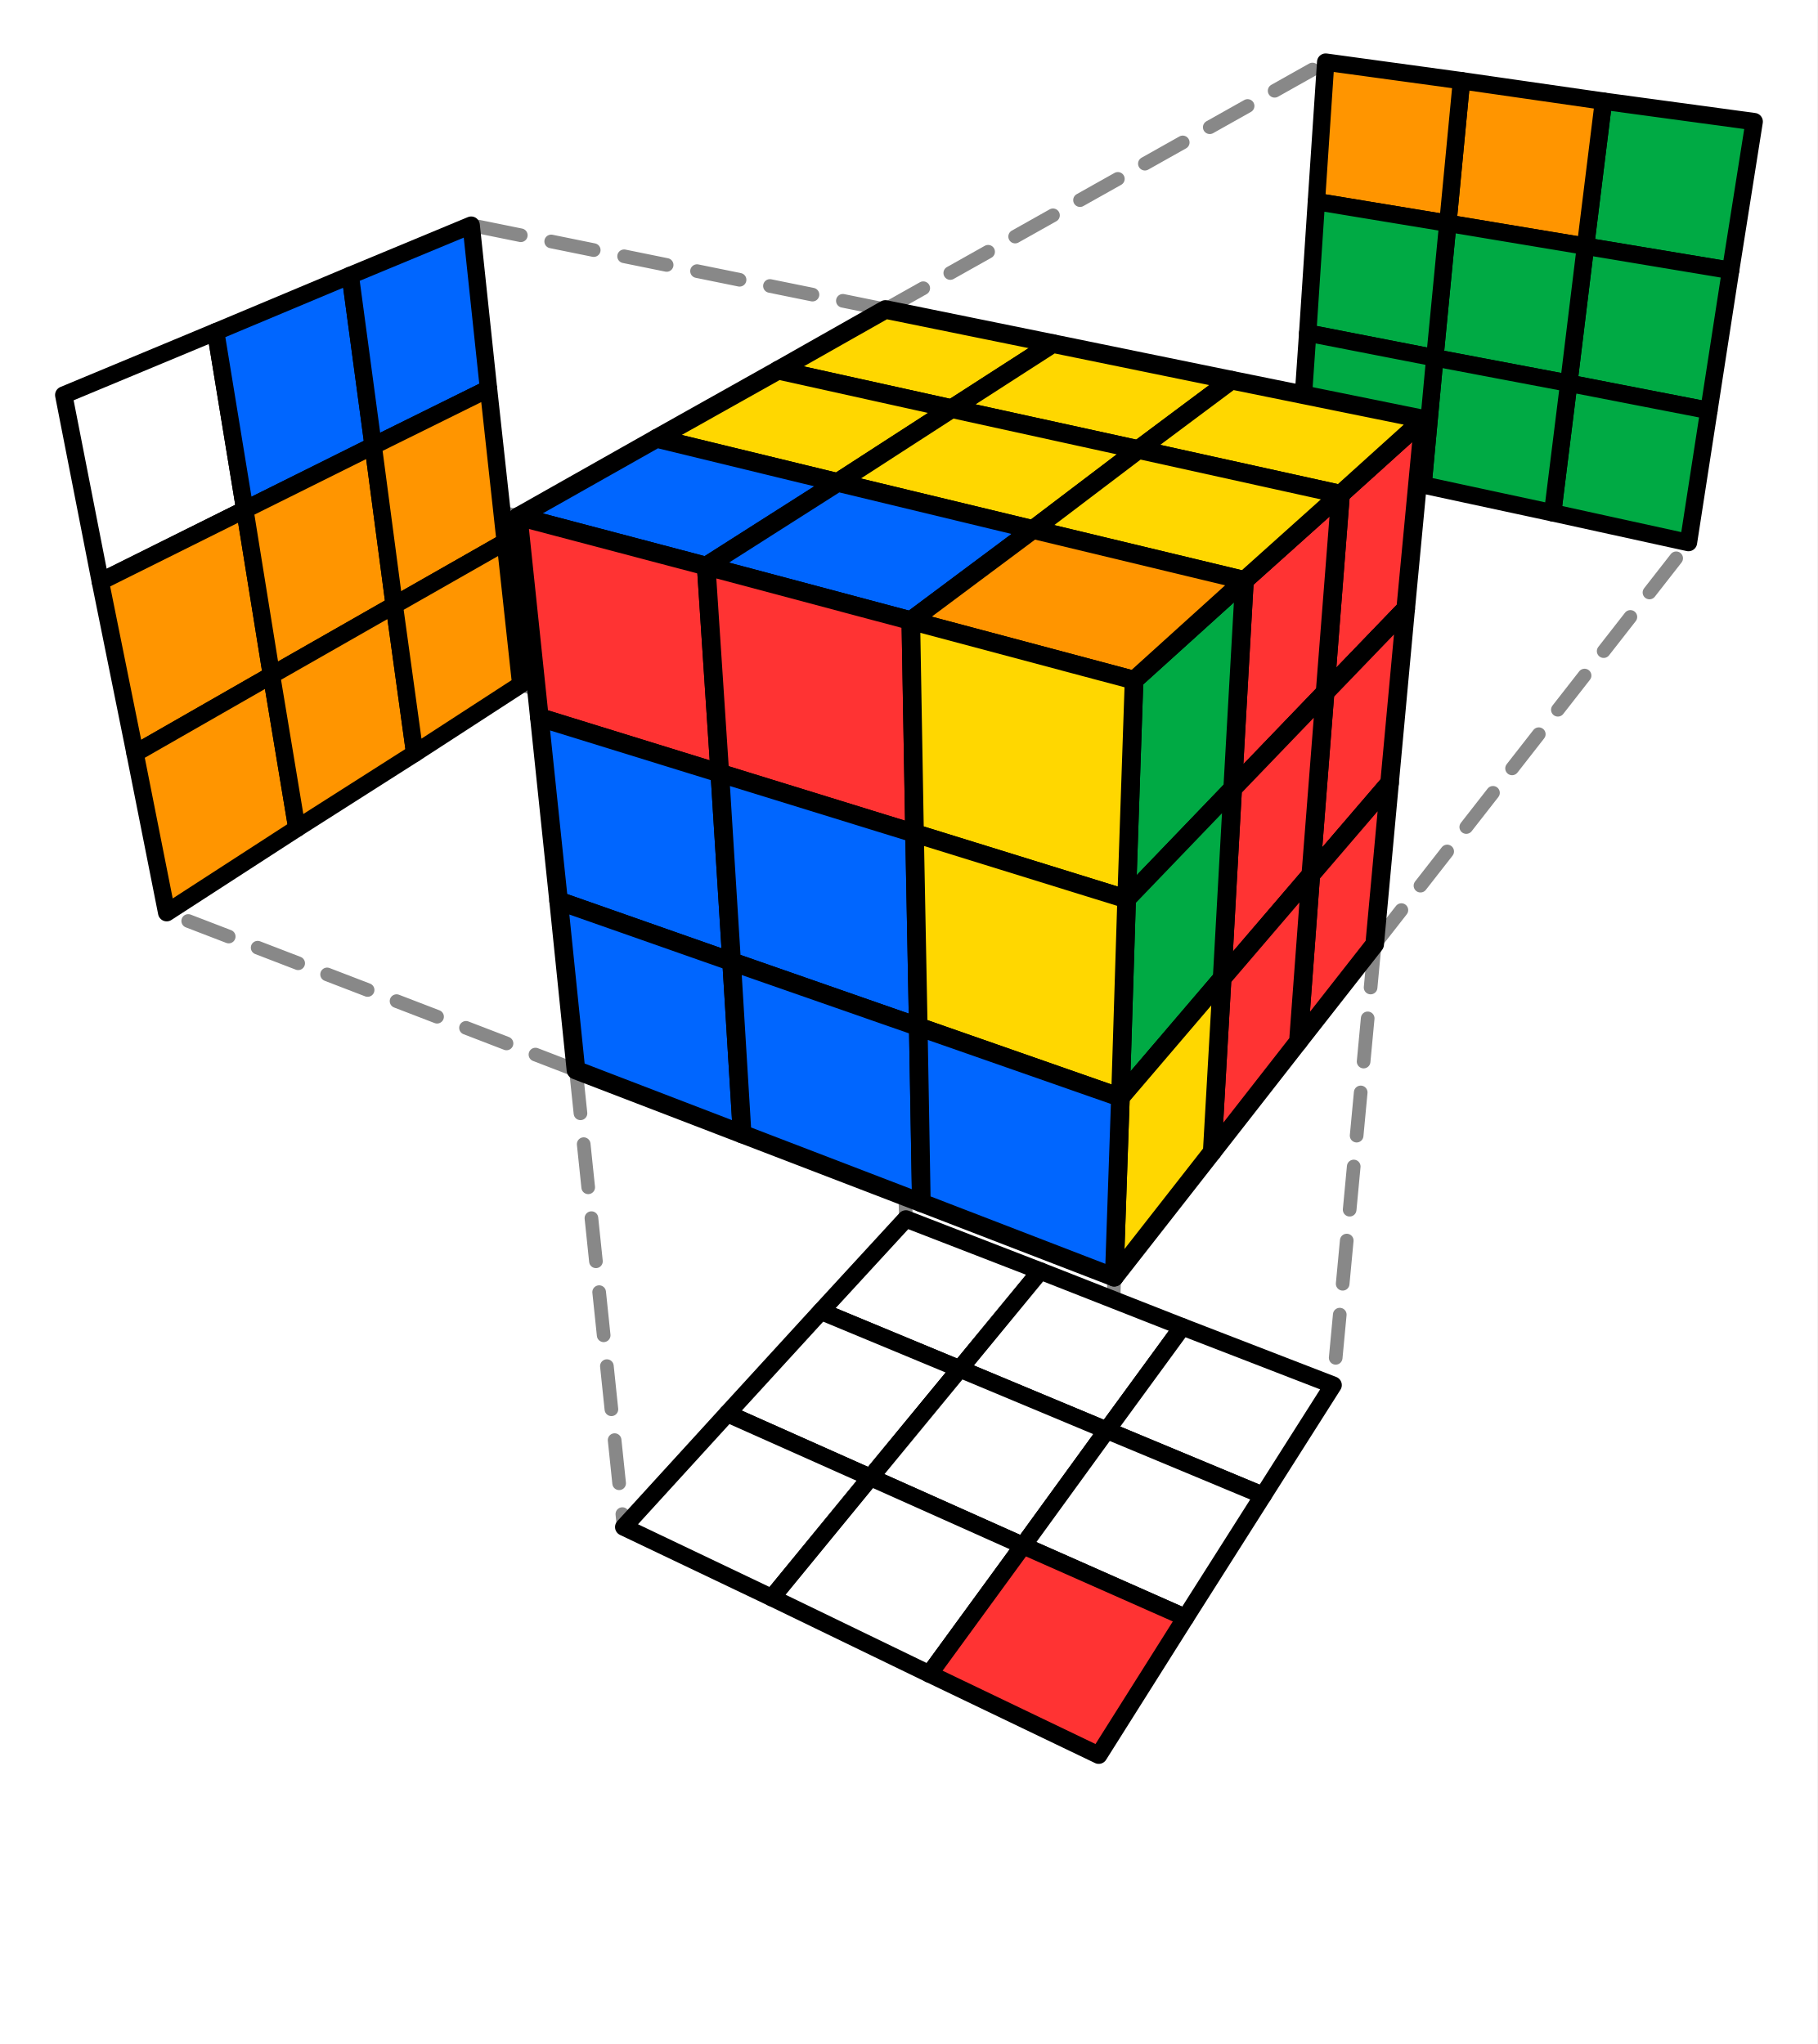
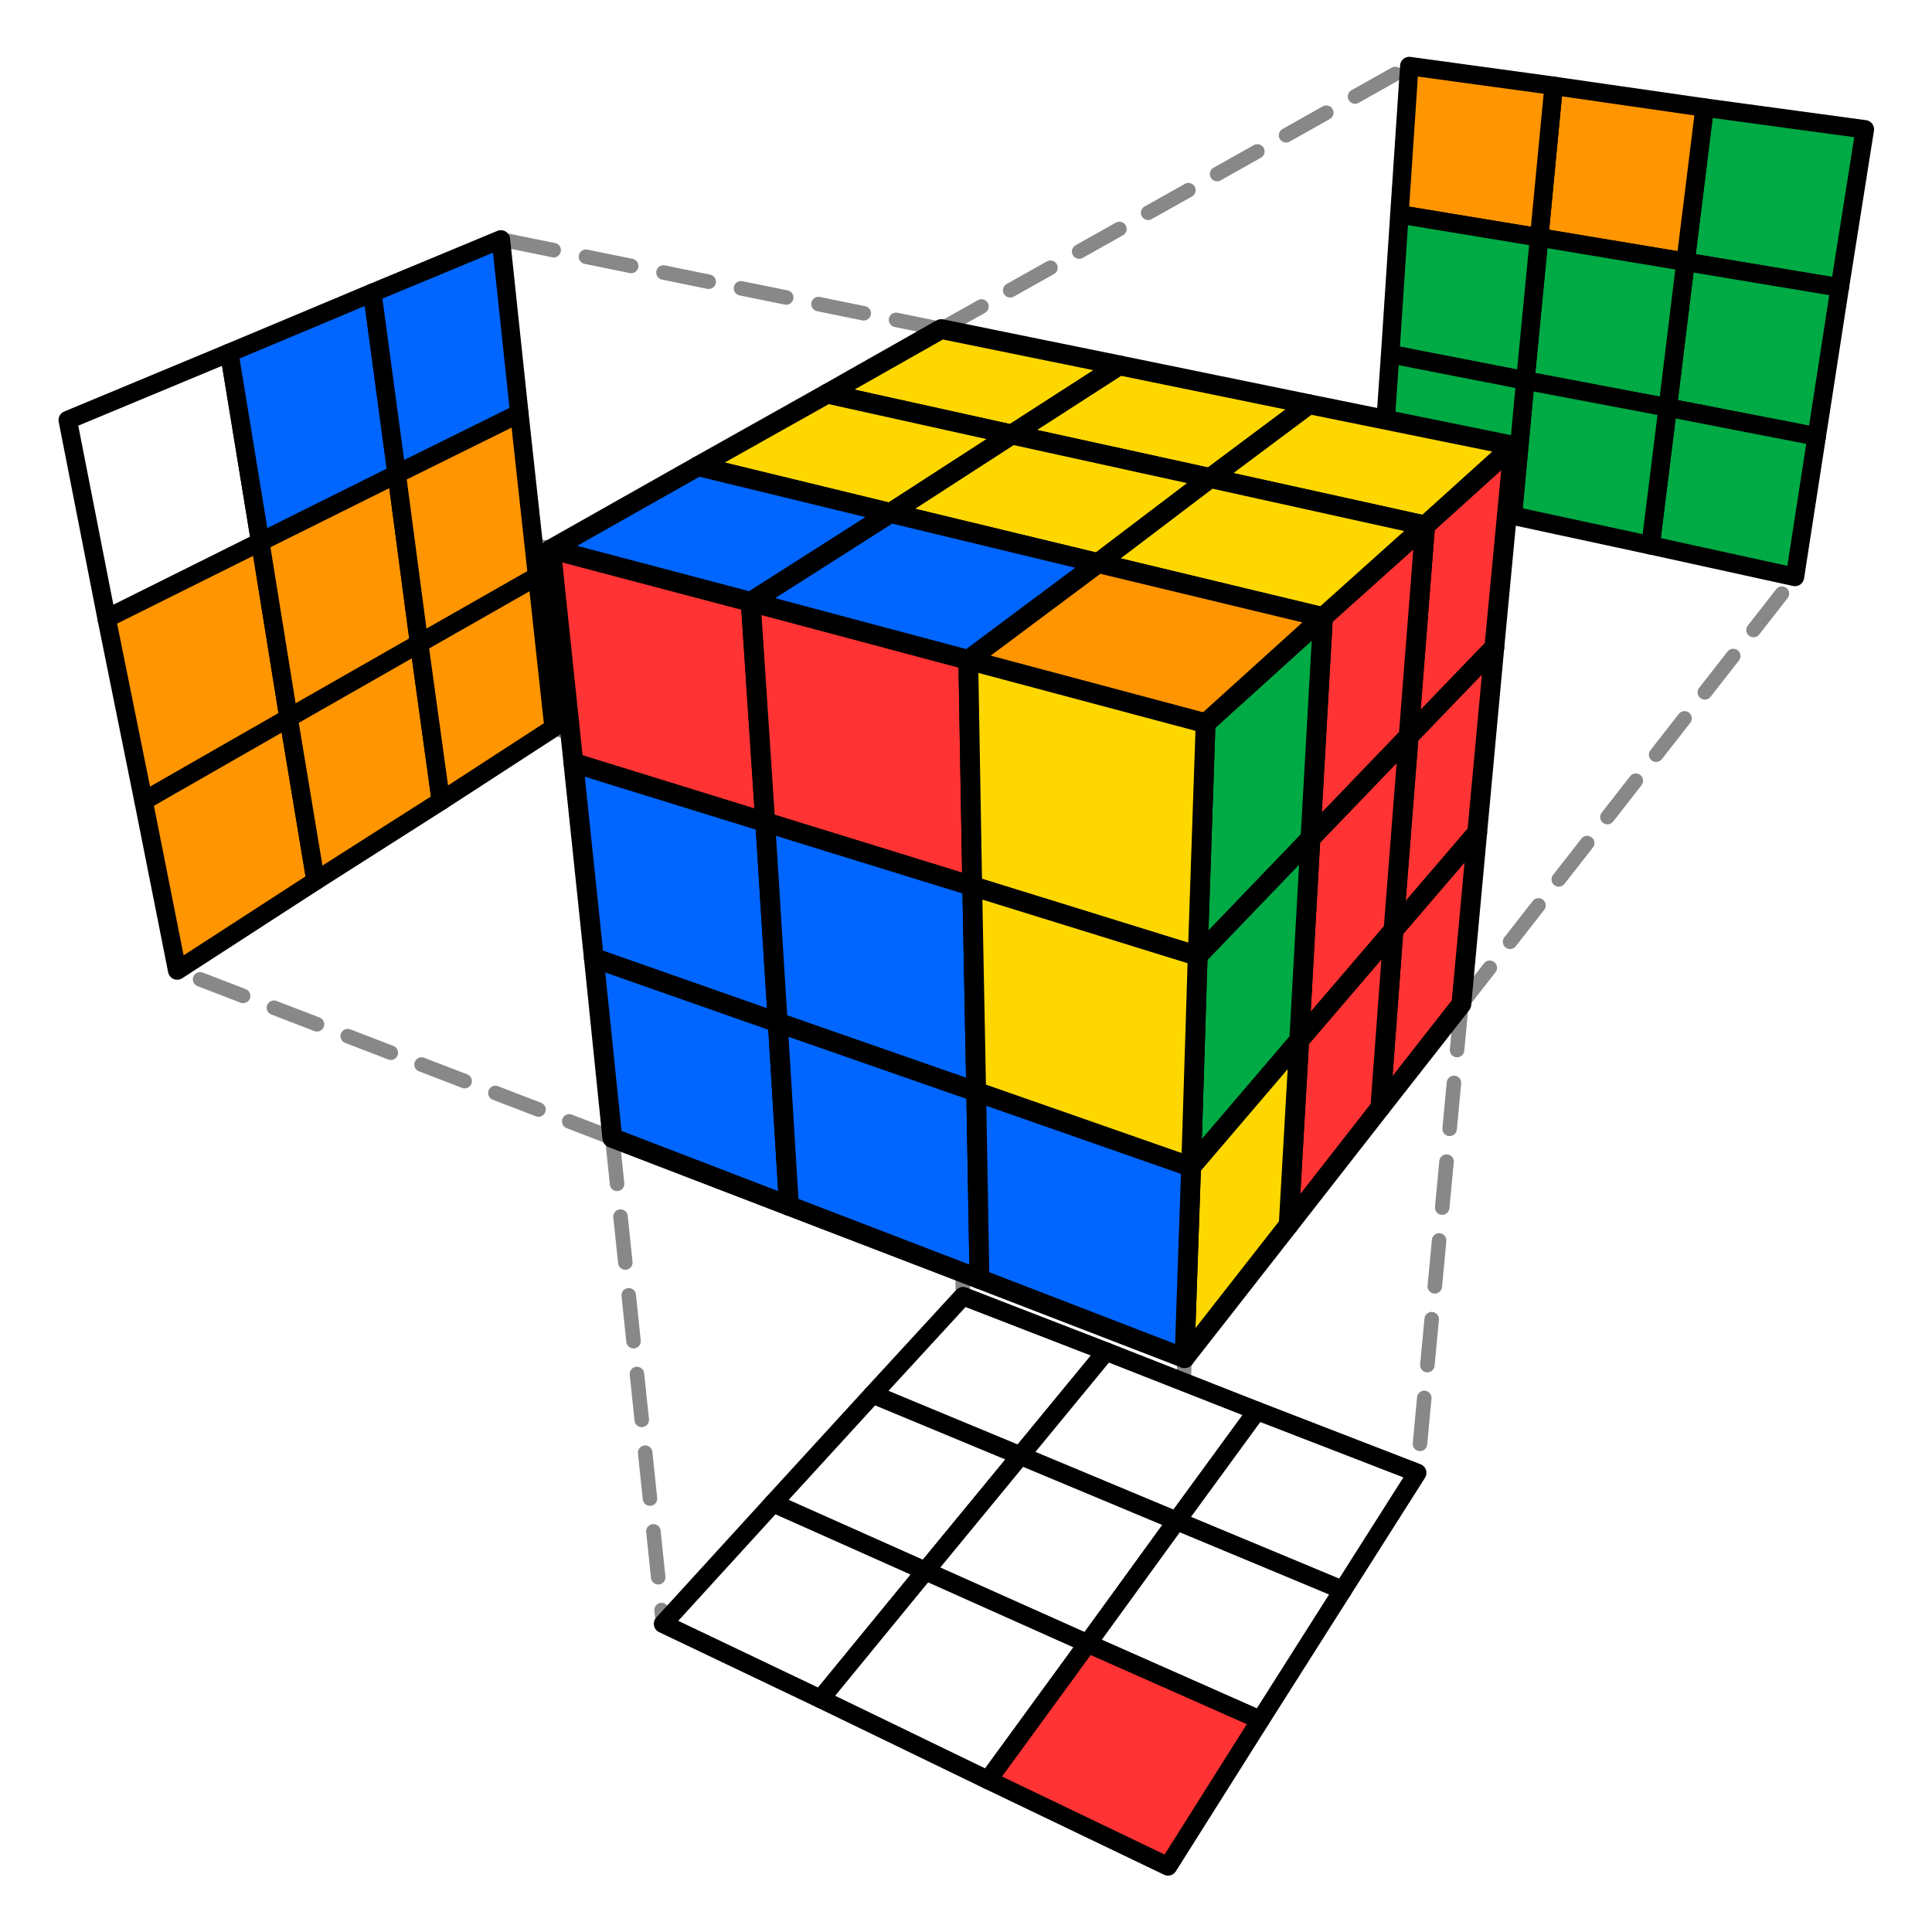
- <svg xmlns="http://www.w3.org/2000/svg" width="240" height="270" viewBox="0 0 240 270">
-   <rect fill="#FFFFFF" width="240" height="270" />
+ <svg xmlns="http://www.w3.org/2000/svg" width="240" height="240" viewBox="0 0 240 240">
+   <rect fill="#FFFFFF" width="240" height="240" />
  <g transform="translate(130.7653,99.34969) scale(81.89226)" style="stroke:#000000;stroke-width:0.028;stroke-linejoin:round;stroke-linecap:round">
    <line x1="-0.761" y1="-0.38" x2="-1.494" y2="-0.576" stroke="#888888" stroke-width="0.022" stroke-dasharray="0.07,0.05" stroke-linecap="round" />
    <line x1="-0.169" y1="-0.714" x2="-0.837" y2="-0.85" stroke="#888888" stroke-width="0.022" stroke-dasharray="0.07,0.05" stroke-linecap="round" />
    <line x1="-0.668" y1="0.513" x2="-1.328" y2="0.259" stroke="#888888" stroke-width="0.022" stroke-dasharray="0.07,0.05" stroke-linecap="round" />
    <line x1="-0.151" y1="0.076" x2="-0.757" y2="-0.109" stroke="#888888" stroke-width="0.022" stroke-dasharray="0.07,0.05" stroke-linecap="round" />
    <line x1="-0.668" y1="0.513" x2="-0.591" y2="1.25" stroke="#888888" stroke-width="0.022" stroke-dasharray="0.07,0.05" stroke-linecap="round" />
    <line x1="0.2" y1="0.847" x2="0.175" y2="1.618" stroke="#888888" stroke-width="0.022" stroke-dasharray="0.07,0.05" stroke-linecap="round" />
    <line x1="-0.151" y1="0.076" x2="-0.136" y2="0.753" stroke="#888888" stroke-width="0.022" stroke-dasharray="0.07,0.05" stroke-linecap="round" />
    <line x1="0.62" y1="0.31" x2="0.553" y2="1.021" stroke="#888888" stroke-width="0.022" stroke-dasharray="0.07,0.05" stroke-linecap="round" />
    <line x1="-0.151" y1="0.076" x2="0.498" y2="-0.474" stroke="#888888" stroke-width="0.022" stroke-dasharray="0.07,0.05" stroke-linecap="round" />
    <line x1="0.62" y1="0.31" x2="1.126" y2="-0.338" stroke="#888888" stroke-width="0.022" stroke-dasharray="0.07,0.05" stroke-linecap="round" />
    <line x1="-0.169" y1="-0.714" x2="0.541" y2="-1.113" stroke="#888888" stroke-width="0.022" stroke-dasharray="0.07,0.05" stroke-linecap="round" />
    <line x1="0.699" y1="-0.537" x2="1.232" y2="-1.017" stroke="#888888" stroke-width="0.022" stroke-dasharray="0.07,0.05" stroke-linecap="round" />
    <polygon fill="#FFFFFF" stroke="#000000" points="-1.494,-0.576 -1.249,-0.678 -1.202,-0.391 -1.435,-0.275" />
    <polygon fill="#0066FF" stroke="#000000" points="-1.249,-0.678 -1.032,-0.769 -0.995,-0.494 -1.202,-0.391" />
    <polygon fill="#0066FF" stroke="#000000" points="-1.032,-0.769 -0.837,-0.85 -0.809,-0.586 -0.995,-0.494" />
    <polygon fill="#FF9500" stroke="#000000" points="-1.435,-0.275 -1.202,-0.391 -1.159,-0.124 -1.379,0.002" />
    <polygon fill="#FF9500" stroke="#000000" points="-1.202,-0.391 -0.995,-0.494 -0.961,-0.237 -1.159,-0.124" />
    <polygon fill="#FF9500" stroke="#000000" points="-0.995,-0.494 -0.809,-0.586 -0.782,-0.339 -0.961,-0.237" />
    <polygon fill="#FF9500" stroke="#000000" points="-1.379,0.002 -1.159,-0.124 -1.118,0.123 -1.328,0.259" />
    <polygon fill="#FF9500" stroke="#000000" points="-1.159,-0.124 -0.961,-0.237 -0.928,0.002 -1.118,0.123" />
    <polygon fill="#FF9500" stroke="#000000" points="-0.961,-0.237 -0.782,-0.339 -0.757,-0.109 -0.928,0.002" />
    <polygon fill="#FFFFFF" stroke="#000000" points="-0.136,0.753 0.081,0.837 -0.049,0.995 -0.273,0.902" />
    <polygon fill="#FFFFFF" stroke="#000000" points="0.081,0.837 0.31,0.927 0.188,1.094 -0.049,0.995" />
    <polygon fill="#FFFFFF" stroke="#000000" points="0.31,0.927 0.553,1.021 0.44,1.199 0.188,1.094" />
    <polygon fill="#FFFFFF" stroke="#000000" points="-0.273,0.902 -0.049,0.995 -0.193,1.17 -0.424,1.067" />
    <polygon fill="#FFFFFF" stroke="#000000" points="-0.049,0.995 0.188,1.094 0.053,1.28 -0.193,1.17" />
    <polygon fill="#FFFFFF" stroke="#000000" points="0.188,1.094 0.44,1.199 0.315,1.396 0.053,1.28" />
    <polygon fill="#FFFFFF" stroke="#000000" points="-0.424,1.067 -0.193,1.17 -0.352,1.364 -0.591,1.25" />
    <polygon fill="#FFFFFF" stroke="#000000" points="-0.193,1.17 0.053,1.28 -0.098,1.487 -0.352,1.364" />
    <polygon fill="#FF3333" stroke="#000000" points="0.053,1.28 0.315,1.396 0.175,1.618 -0.098,1.487" />
    <polygon fill="#00AA44" stroke="#000000" points="1.232,-1.017 0.989,-1.05 0.96,-0.816 1.194,-0.777" />
    <polygon fill="#FF9500" stroke="#000000" points="0.989,-1.05 0.76,-1.083 0.738,-0.853 0.96,-0.816" />
    <polygon fill="#FF9500" stroke="#000000" points="0.76,-1.083 0.541,-1.113 0.526,-0.888 0.738,-0.853" />
    <polygon fill="#00AA44" stroke="#000000" points="1.194,-0.777 0.96,-0.816 0.933,-0.595 1.159,-0.551" />
    <polygon fill="#00AA44" stroke="#000000" points="0.96,-0.816 0.738,-0.853 0.717,-0.636 0.933,-0.595" />
    <polygon fill="#00AA44" stroke="#000000" points="0.738,-0.853 0.526,-0.888 0.512,-0.676 0.717,-0.636" />
    <polygon fill="#00AA44" stroke="#000000" points="1.159,-0.551 0.933,-0.595 0.907,-0.386 1.126,-0.338" />
    <polygon fill="#00AA44" stroke="#000000" points="0.933,-0.595 0.717,-0.636 0.698,-0.431 0.907,-0.386" />
    <polygon fill="#00AA44" stroke="#000000" points="0.717,-0.636 0.512,-0.676 0.498,-0.474 0.698,-0.431" />
    <polygon fill="#FF3333" stroke="#000000" stroke-width="0.03" points="0.699,-0.537 0.565,-0.416 0.54,-0.096 0.67,-0.231" />
    <polygon fill="#FF3333" stroke="#000000" stroke-width="0.03" points="0.565,-0.416 0.41,-0.277 0.391,0.059 0.54,-0.096" />
    <polygon fill="#00AA44" stroke="#000000" stroke-width="0.03" points="0.41,-0.277 0.232,-0.116 0.22,0.237 0.391,0.059" />
    <polygon fill="#FF3333" stroke="#000000" stroke-width="0.03" points="0.67,-0.231 0.54,-0.096 0.517,0.198 0.644,0.05" />
    <polygon fill="#FF3333" stroke="#000000" stroke-width="0.03" points="0.54,-0.096 0.391,0.059 0.374,0.365 0.517,0.198" />
    <polygon fill="#00AA44" stroke="#000000" stroke-width="0.03" points="0.391,0.059 0.22,0.237 0.21,0.557 0.374,0.365" />
    <polygon fill="#FF3333" stroke="#000000" stroke-width="0.03" points="0.644,0.05 0.517,0.198 0.497,0.467 0.62,0.31" />
    <polygon fill="#FF3333" stroke="#000000" stroke-width="0.03" points="0.517,0.198 0.374,0.365 0.358,0.645 0.497,0.467" />
    <polygon fill="#FFD700" stroke="#000000" stroke-width="0.03" points="0.374,0.365 0.21,0.557 0.2,0.847 0.358,0.645" />
    <polygon fill="#FFD700" stroke="#000000" stroke-width="0.03" points="-0.169,-0.714 0.101,-0.659 -0.062,-0.554 -0.342,-0.616" />
    <polygon fill="#FFD700" stroke="#000000" stroke-width="0.03" points="0.101,-0.659 0.389,-0.6 0.239,-0.488 -0.062,-0.554" />
    <polygon fill="#FFD700" stroke="#000000" stroke-width="0.03" points="0.389,-0.6 0.699,-0.537 0.565,-0.416 0.239,-0.488" />
    <polygon fill="#FFD700" stroke="#000000" stroke-width="0.03" points="-0.342,-0.616 -0.062,-0.554 -0.246,-0.435 -0.538,-0.506" />
    <polygon fill="#FFD700" stroke="#000000" stroke-width="0.03" points="-0.062,-0.554 0.239,-0.488 0.069,-0.359 -0.246,-0.435" />
    <polygon fill="#FFD700" stroke="#000000" stroke-width="0.03" points="0.239,-0.488 0.565,-0.416 0.41,-0.277 0.069,-0.359" />
    <polygon fill="#0066FF" stroke="#000000" stroke-width="0.03" points="-0.538,-0.506 -0.246,-0.435 -0.458,-0.3 -0.761,-0.38" />
    <polygon fill="#0066FF" stroke="#000000" stroke-width="0.03" points="-0.246,-0.435 0.069,-0.359 -0.128,-0.212 -0.458,-0.3" />
    <polygon fill="#FF9500" stroke="#000000" stroke-width="0.03" points="0.069,-0.359 0.41,-0.277 0.232,-0.116 -0.128,-0.212" />
    <polygon fill="#FF3333" stroke="#000000" stroke-width="0.03" points="-0.761,-0.38 -0.458,-0.3 -0.436,0.034 -0.727,-0.056" />
    <polygon fill="#FF3333" stroke="#000000" stroke-width="0.03" points="-0.458,-0.3 -0.128,-0.212 -0.122,0.131 -0.436,0.034" />
    <polygon fill="#FFD700" stroke="#000000" stroke-width="0.03" points="-0.128,-0.212 0.232,-0.116 0.22,0.237 -0.122,0.131" />
    <polygon fill="#0066FF" stroke="#000000" stroke-width="0.03" points="-0.727,-0.056 -0.436,0.034 -0.417,0.338 -0.696,0.24" />
    <polygon fill="#0066FF" stroke="#000000" stroke-width="0.03" points="-0.436,0.034 -0.122,0.131 -0.116,0.443 -0.417,0.338" />
    <polygon fill="#FFD700" stroke="#000000" stroke-width="0.03" points="-0.122,0.131 0.22,0.237 0.21,0.557 -0.116,0.443" />
    <polygon fill="#0066FF" stroke="#000000" stroke-width="0.03" points="-0.696,0.24 -0.417,0.338 -0.4,0.616 -0.668,0.513" />
    <polygon fill="#0066FF" stroke="#000000" stroke-width="0.03" points="-0.417,0.338 -0.116,0.443 -0.111,0.727 -0.4,0.616" />
    <polygon fill="#0066FF" stroke="#000000" stroke-width="0.03" points="-0.116,0.443 0.21,0.557 0.2,0.847 -0.111,0.727" />
  </g>
</svg>
